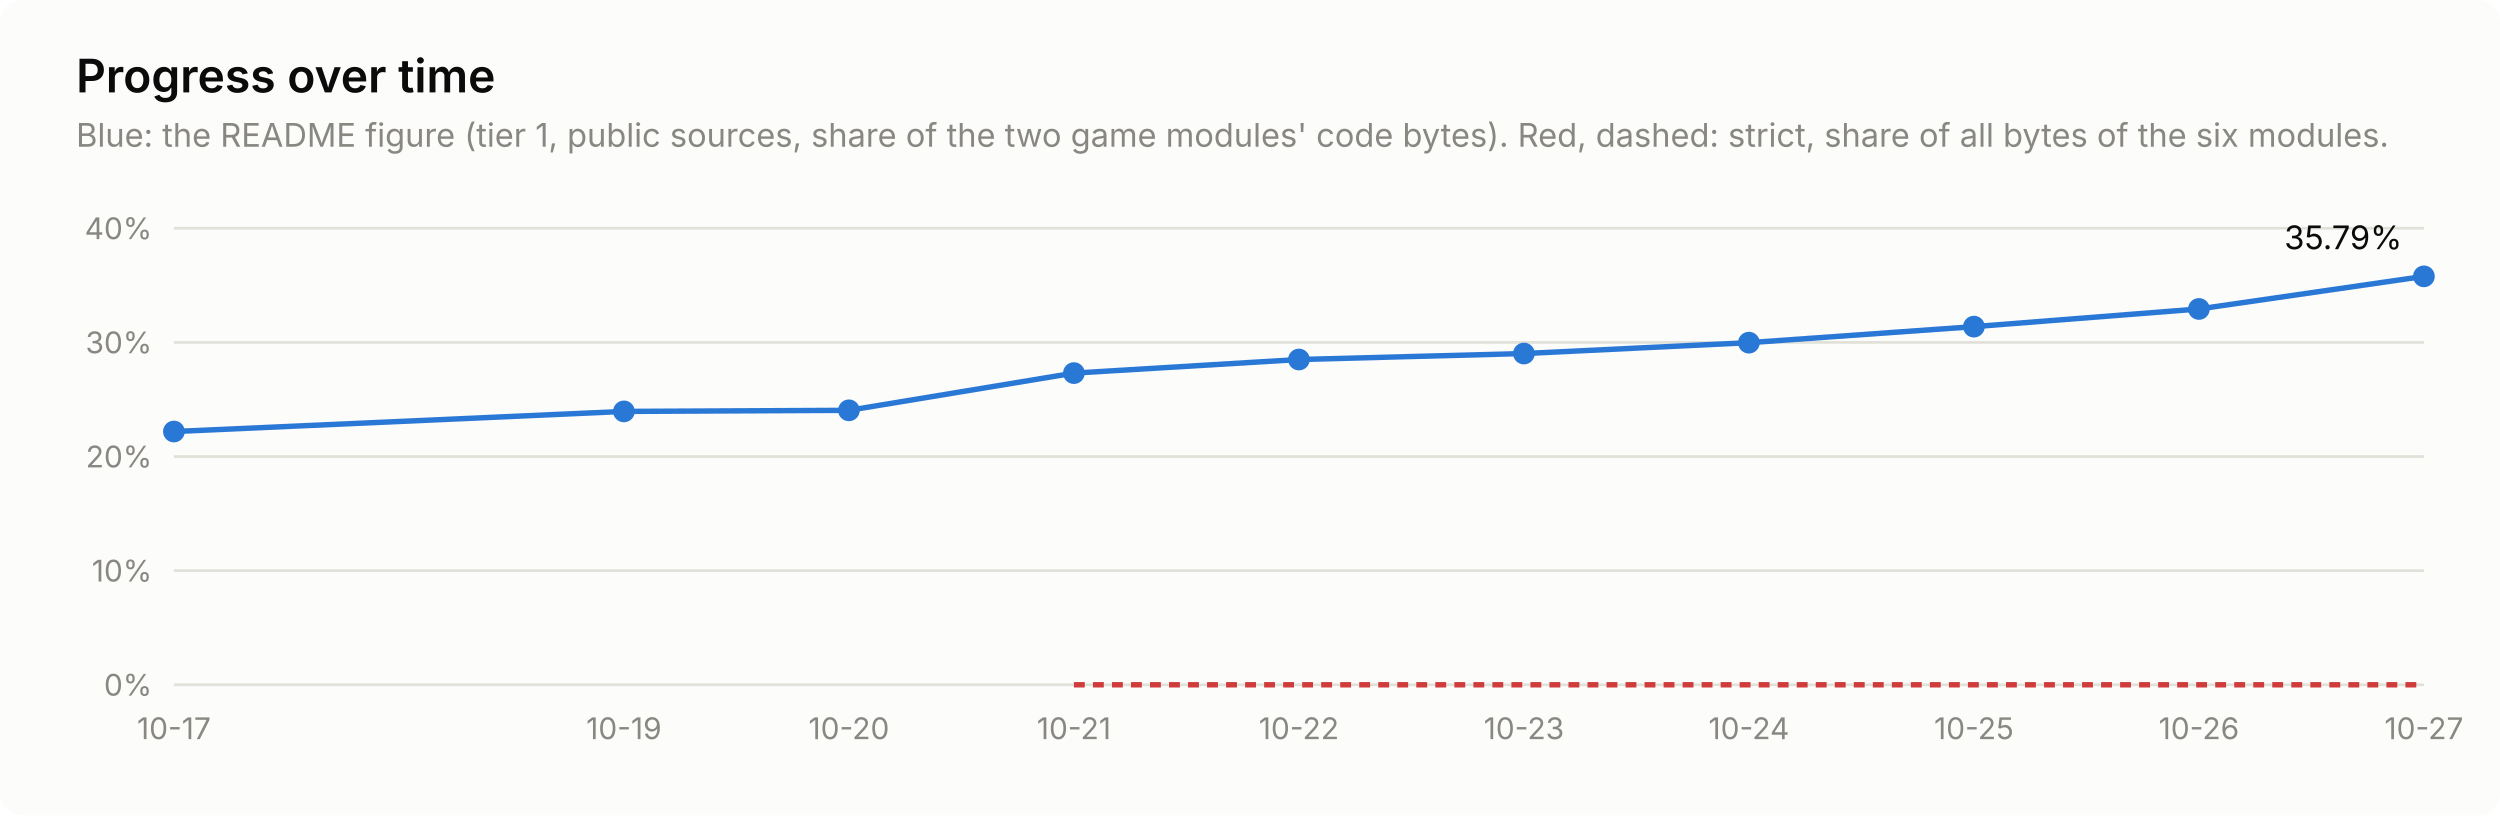
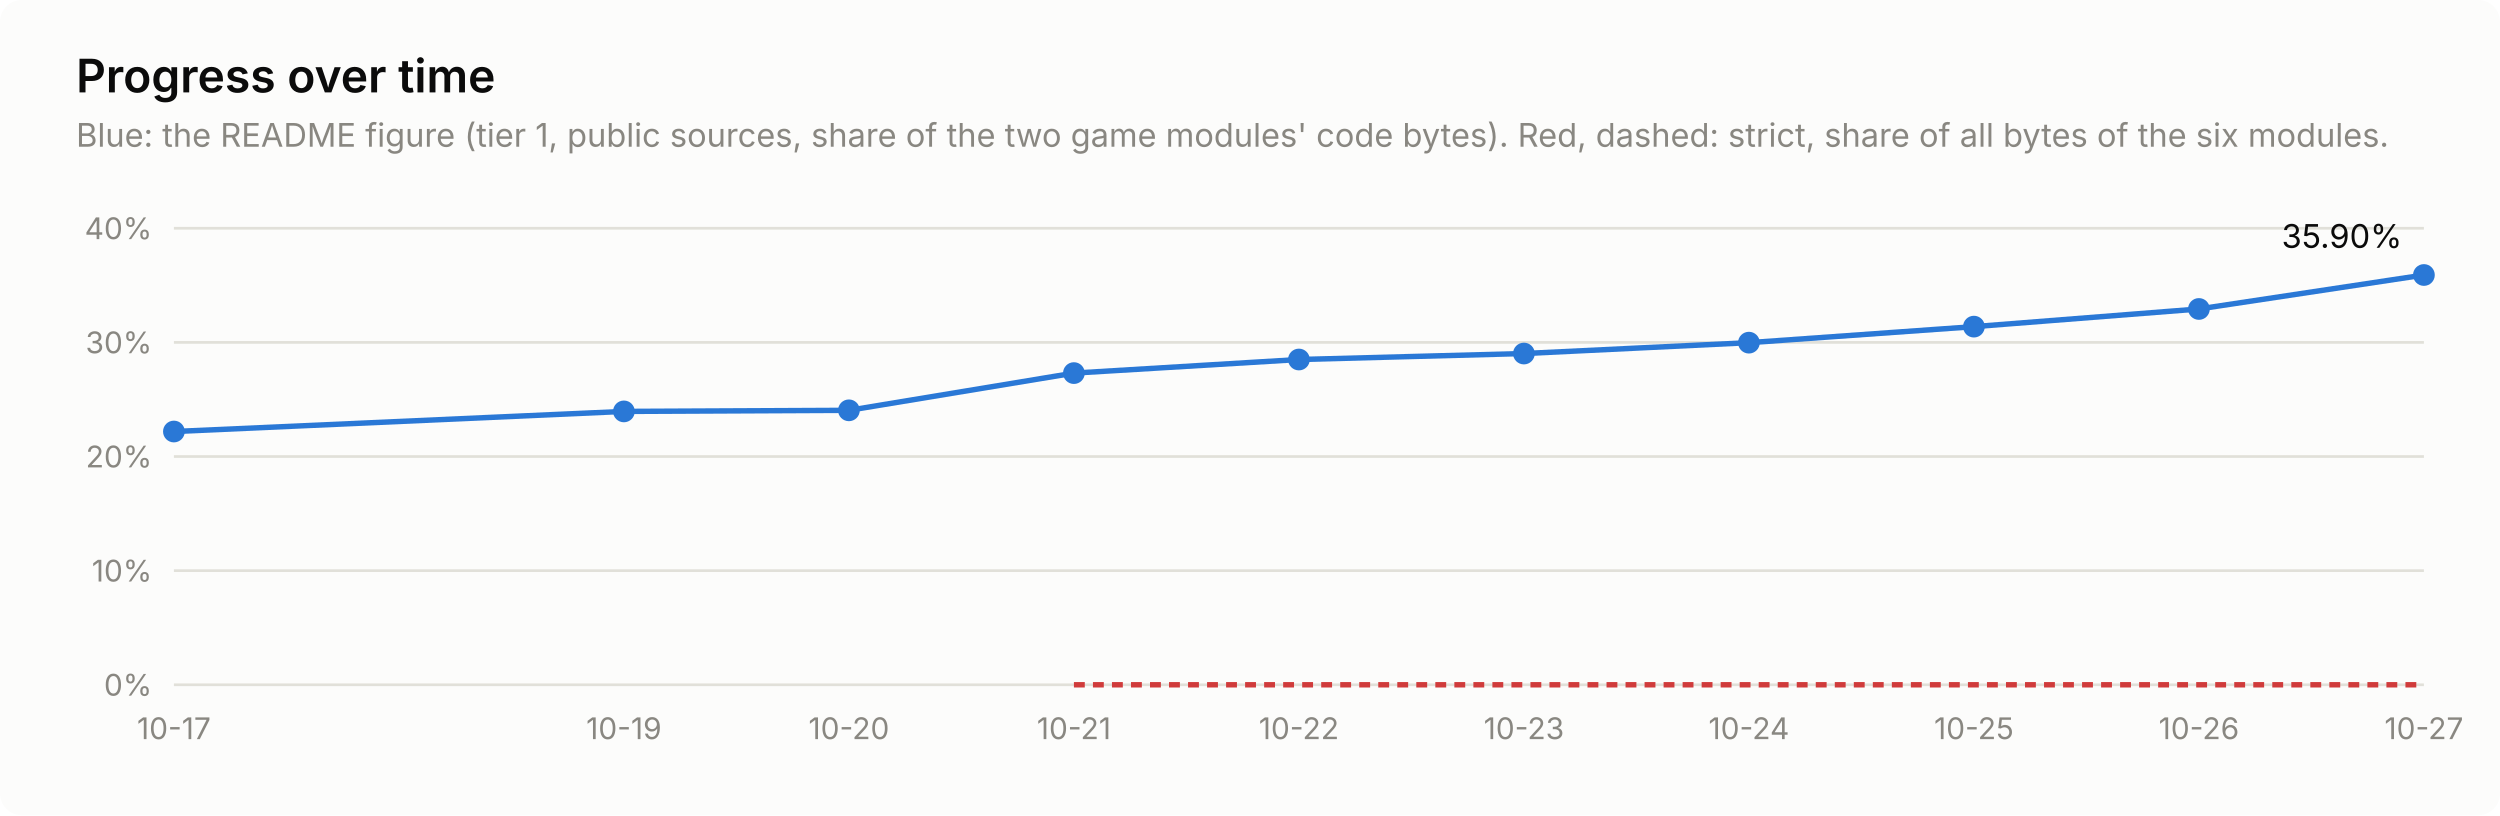
<svg xmlns="http://www.w3.org/2000/svg" viewBox="0 0 920 300" width="920" height="300" role="img" aria-label="History of the published tier-1 figure and the strict figure">
  <style>
.bg{fill:#fcfcfb}.t1{fill:#0b0b0b}.t2{fill:#52514e}.t3{fill:#898781}.grid{stroke:#e1e0d9}.track{fill:#e1e0d9}
.ln{fill:none;stroke:#2a78d6;stroke-width:2}.ln2{fill:none;stroke:#d03b3b;stroke-width:2;stroke-dasharray:4 3}.dot{fill:#2a78d6}
text{font-family:system-ui,-apple-system,"Segoe UI",sans-serif}.num{font-variant-numeric:tabular-nums}
.hatch-line{stroke:#898781;stroke-width:1.5}
.s-matched{fill:#2a78d6}.s-lane{fill:#eb6834}.s-near{fill:#1baf7a}.s-parked{fill:#eda100}.s-blocked{fill:#d03b3b}.s-todo{fill:#c3c2b7}.s-data{fill:#6250d6}.s-kept{fill:#c3c2b7}
@media (prefers-color-scheme:dark){
.bg{fill:#1a1a19}.t1{fill:#f0efec}.t2{fill:#c3c2b7}.t3{fill:#898781}.grid{stroke:#2c2c2a}.track{fill:#2c2c2a}
.ln{stroke:#3987e5}.dot{fill:#3987e5}.hatch-line{stroke:#898781}
.s-matched{fill:#3987e5}.s-lane{fill:#d95926}.s-near{fill:#199e70}.s-parked{fill:#c98500}.s-blocked{fill:#d03b3b}.s-todo{fill:#4a4a46}.s-data{fill:#9085e9}.s-kept{fill:#4a4a46}}</style>
  <defs>
    <pattern id="hatch" patternUnits="userSpaceOnUse" width="6" height="6" patternTransform="rotate(45)">
      <rect class="s-kept" width="6" height="6" />
      <line class="hatch-line" x1="0" y1="0" x2="0" y2="6" />
    </pattern>
  </defs>
  <rect class="bg" width="920" height="300" rx="8" />
  <text class="t1" x="28" y="34" font-size="17" font-weight="600">Progress over time</text>
  <text class="t3" x="28" y="54" font-size="12">Blue: the README figure (tier 1, public sources, share of the two game modules' code bytes). Red, dashed: strict, share of all bytes of the six modules.</text>
  <line class="grid" x1="64" x2="892" y1="252.0" y2="252.0" stroke-width="1" />
  <text class="t3 num" x="56" y="256.0" font-size="11" text-anchor="end">0%</text>
  <line class="grid" x1="64" x2="892" y1="210.0" y2="210.0" stroke-width="1" />
  <text class="t3 num" x="56" y="214.0" font-size="11" text-anchor="end">10%</text>
  <line class="grid" x1="64" x2="892" y1="168.0" y2="168.0" stroke-width="1" />
  <text class="t3 num" x="56" y="172.0" font-size="11" text-anchor="end">20%</text>
  <line class="grid" x1="64" x2="892" y1="126.0" y2="126.0" stroke-width="1" />
  <text class="t3 num" x="56" y="130.0" font-size="11" text-anchor="end">30%</text>
  <line class="grid" x1="64" x2="892" y1="84.0" y2="84.0" stroke-width="1" />
  <text class="t3 num" x="56" y="88.0" font-size="11" text-anchor="end">40%</text>
  <text class="t3 num" x="64.0" y="272" font-size="11" text-anchor="middle">10-17</text>
  <text class="t3 num" x="229.6" y="272" font-size="11" text-anchor="middle">10-19</text>
  <text class="t3 num" x="312.4" y="272" font-size="11" text-anchor="middle">10-20</text>
  <text class="t3 num" x="395.2" y="272" font-size="11" text-anchor="middle">10-21</text>
  <text class="t3 num" x="478.0" y="272" font-size="11" text-anchor="middle">10-22</text>
  <text class="t3 num" x="560.8" y="272" font-size="11" text-anchor="middle">10-23</text>
  <text class="t3 num" x="643.6" y="272" font-size="11" text-anchor="middle">10-24</text>
  <text class="t3 num" x="726.4" y="272" font-size="11" text-anchor="middle">10-25</text>
  <text class="t3 num" x="809.2" y="272" font-size="11" text-anchor="middle">10-26</text>
  <text class="t3 num" x="892.0" y="272" font-size="11" text-anchor="middle">10-27</text>
-   <path class="ln" d="M64.0,158.8 L229.6,151.4 L312.4,151.0 L395.2,137.3 L478.0,132.3 L560.8,130.1 L643.6,126.1 L726.4,120.2 L809.2,113.7 L892.0,101.7" />
+   <path class="ln" d="M64.0,158.8 L229.6,151.4 L312.4,151.0 L395.2,137.3 L478.0,132.3 L560.8,130.1 L643.6,126.1 L726.4,120.2 L809.2,113.7 L892.0,101.2" />
  <path class="ln2" d="M395.2,252.0 L478.0,252.0 L560.8,252.0 L643.6,252.0 L726.4,252.0 L809.2,252.0 L892.0,252.0" />
  <circle class="dot" cx="64.0" cy="158.8" r="4" />
  <circle class="dot" cx="229.6" cy="151.4" r="4" />
  <circle class="dot" cx="312.4" cy="151.0" r="4" />
  <circle class="dot" cx="395.2" cy="137.3" r="4" />
  <circle class="dot" cx="478.0" cy="132.3" r="4" />
  <circle class="dot" cx="560.8" cy="130.1" r="4" />
  <circle class="dot" cx="643.6" cy="126.1" r="4" />
  <circle class="dot" cx="726.4" cy="120.2" r="4" />
  <circle class="dot" cx="809.2" cy="113.7" r="4" />
-   <circle class="dot" cx="892.0" cy="101.7" r="4" />
-   <text class="t1 num" x="884.0" y="91.7" font-size="12" text-anchor="end">35.79%</text>
+   <circle class="dot" cx="892.0" cy="101.2" r="4" />
+   <text class="t1 num" x="884.0" y="91.2" font-size="12" text-anchor="end">35.90%</text>
</svg>
